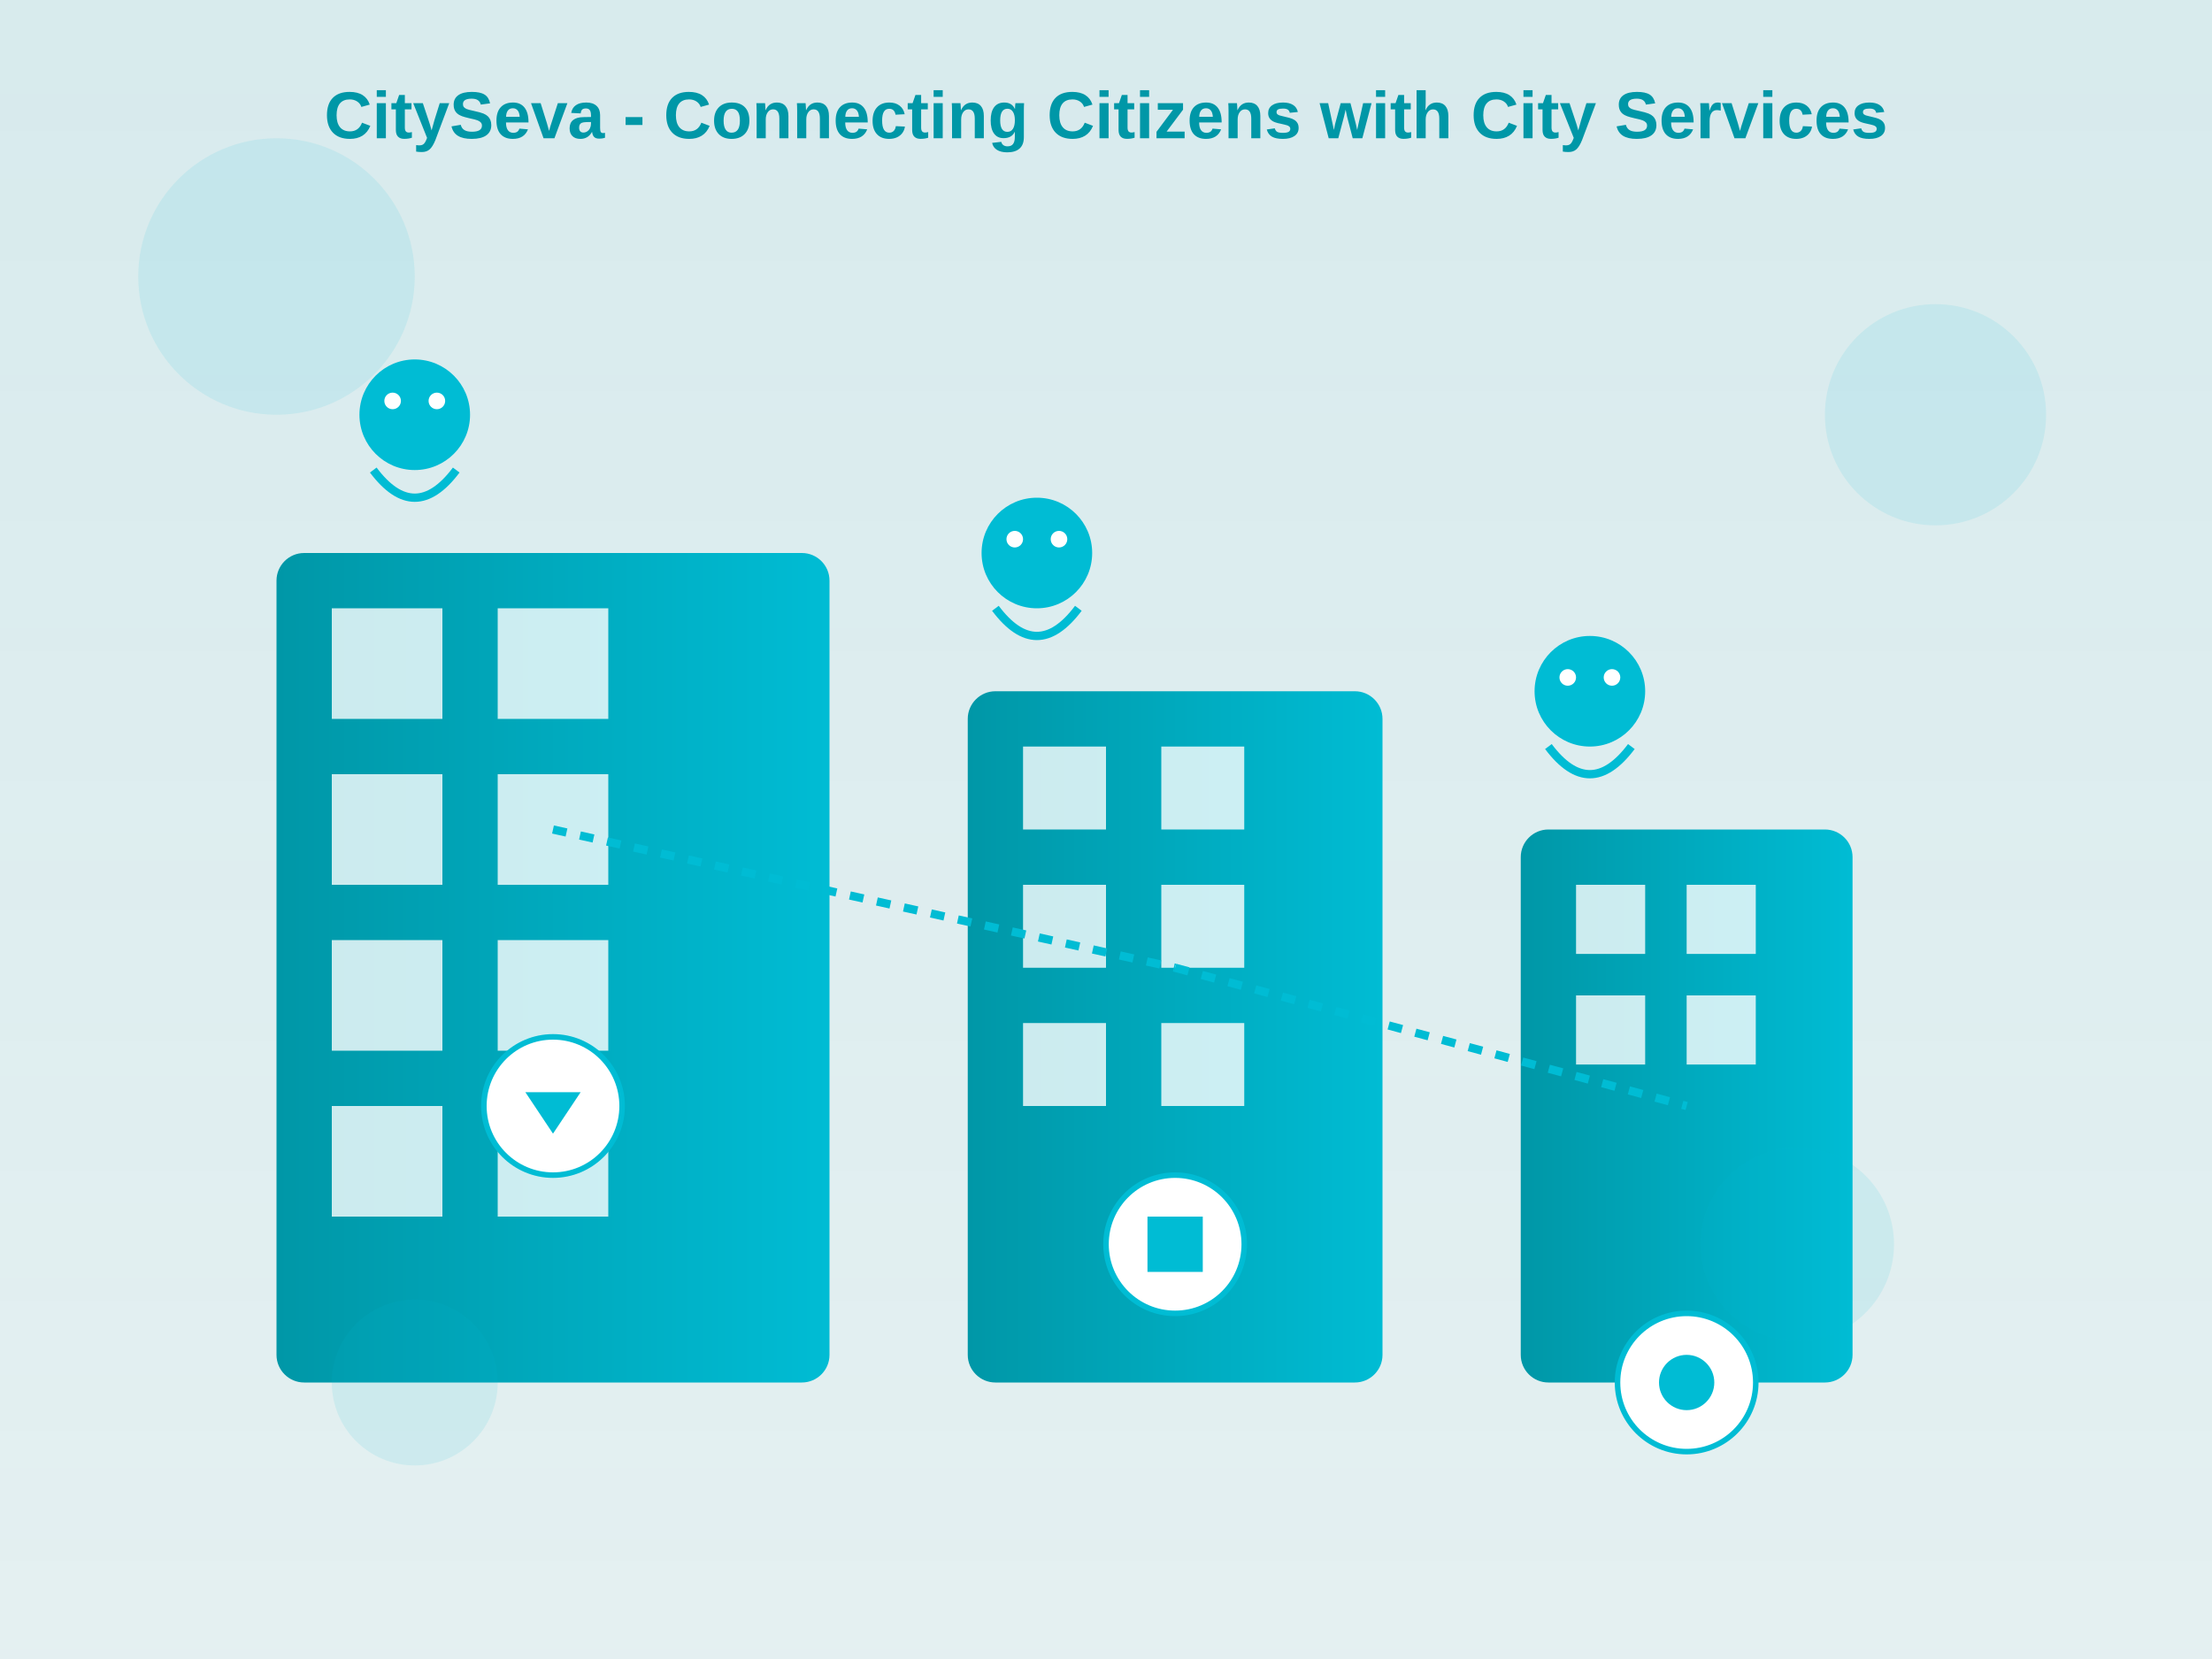
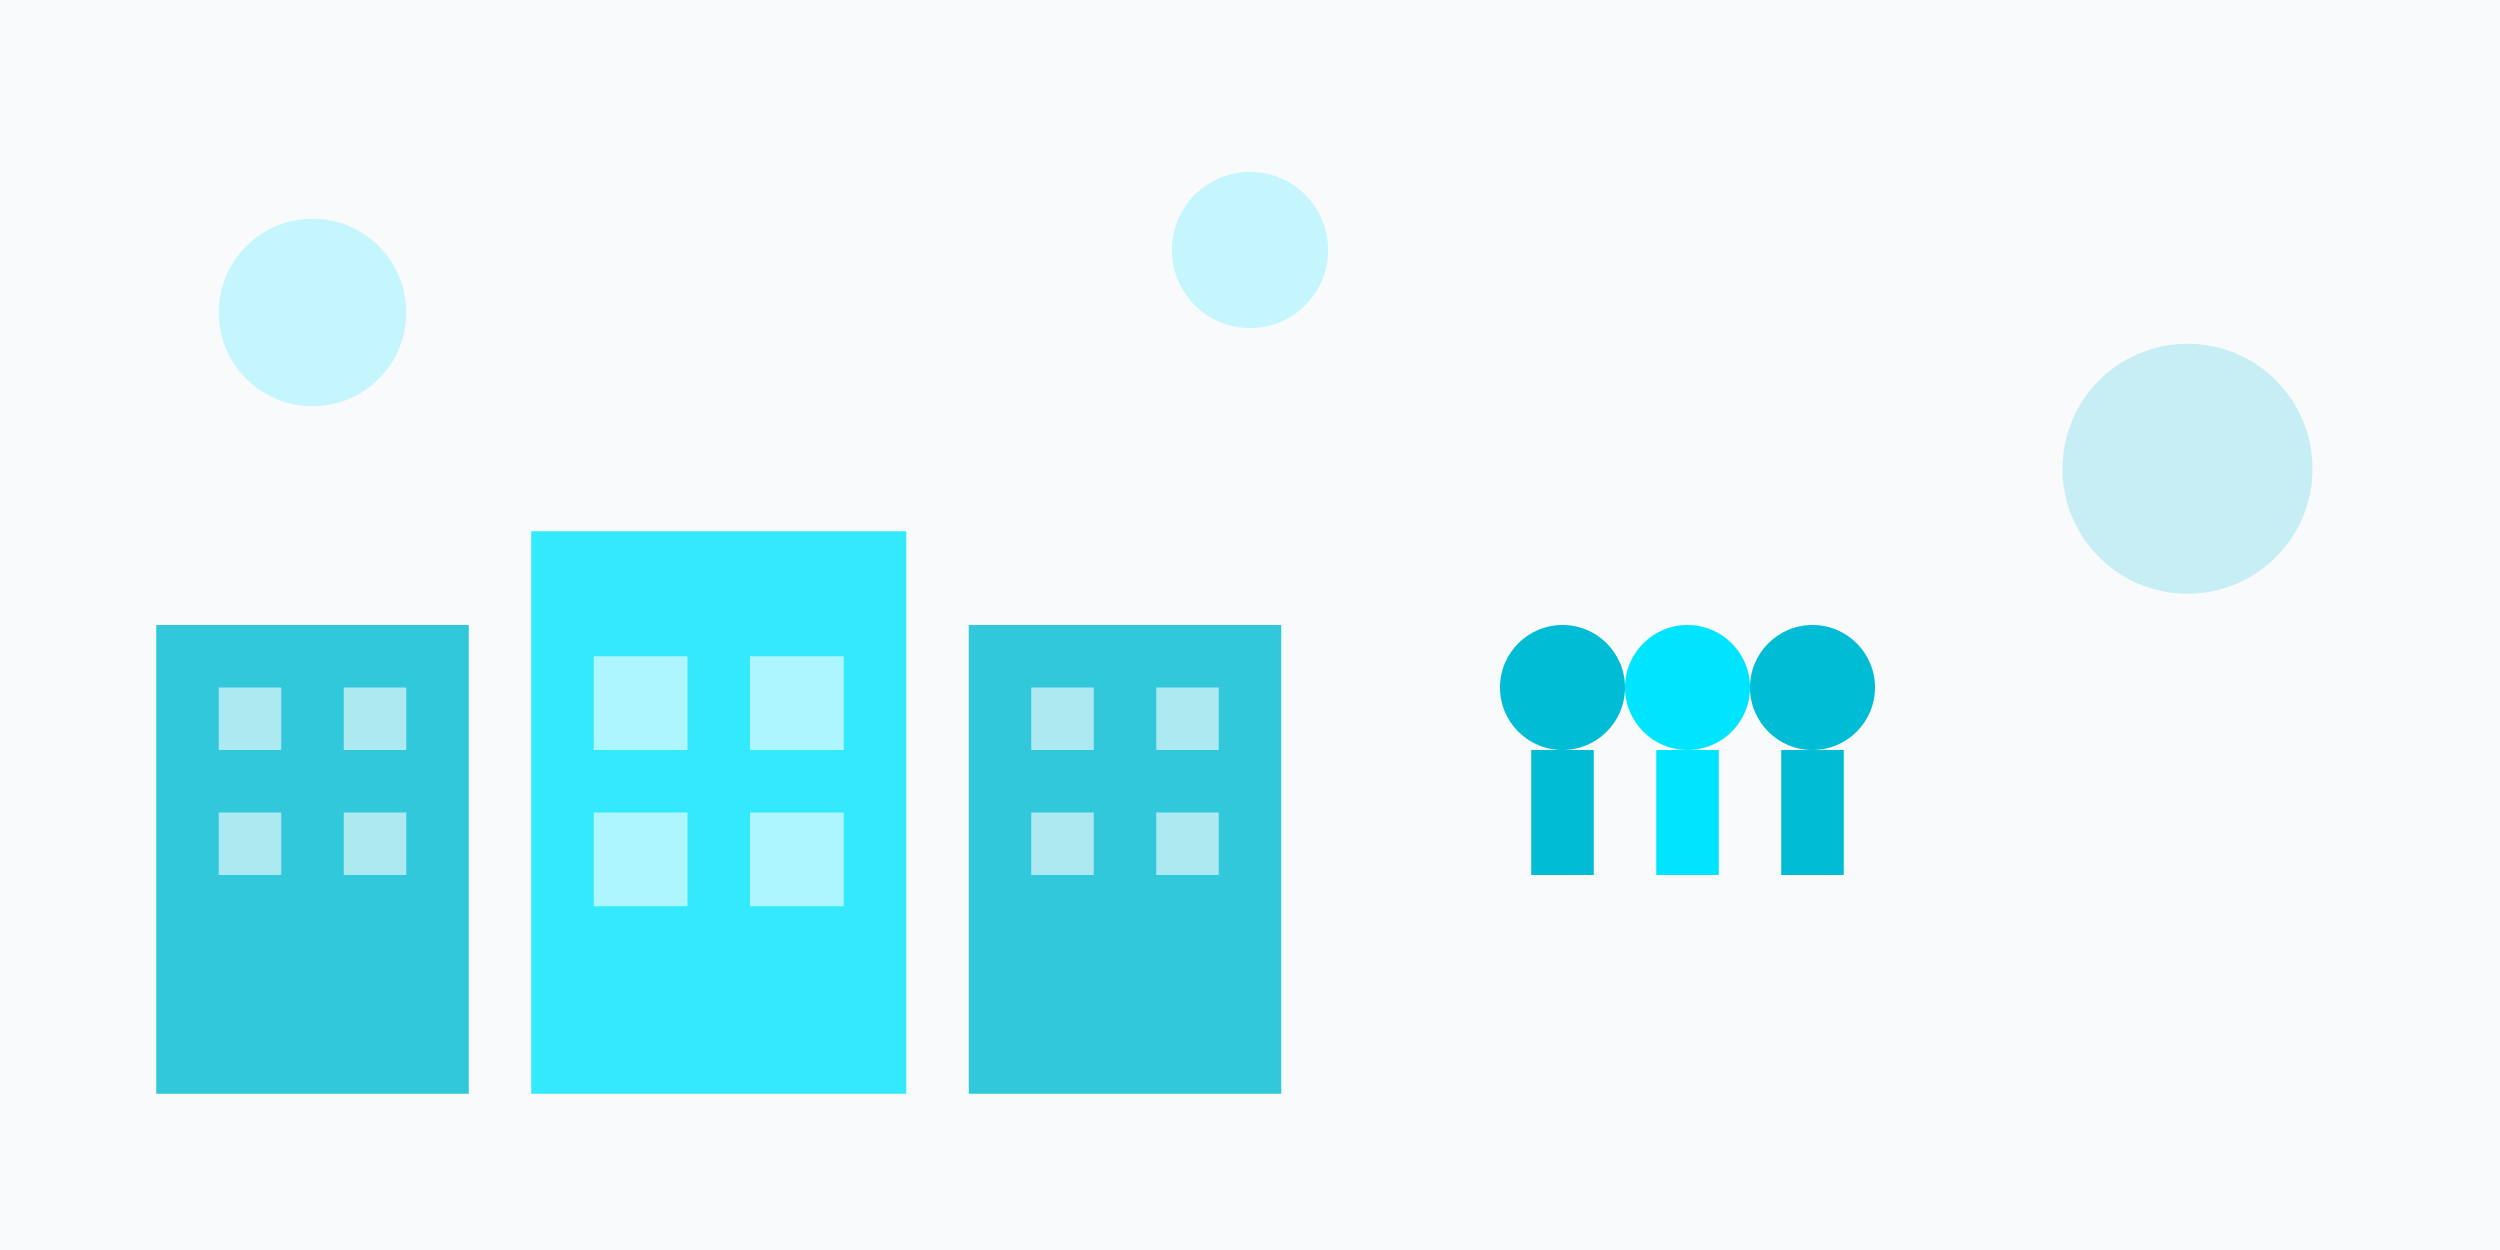
- <svg xmlns="http://www.w3.org/2000/svg" width="800" height="600" viewBox="0 0 800 600">
-   <defs>
-     <linearGradient id="skyGradient" x1="0%" y1="0%" x2="0%" y2="100%">
-       <stop offset="0%" style="stop-color:#00bcd4;stop-opacity:0.1" />
-       <stop offset="100%" style="stop-color:#00e5ff;stop-opacity:0.05" />
-     </linearGradient>
-     <linearGradient id="buildingGradient" x1="0%" y1="0%" x2="100%" y2="0%">
-       <stop offset="0%" style="stop-color:#0097a7" />
-       <stop offset="100%" style="stop-color:#00bcd4" />
-     </linearGradient>
-   </defs>
-   <rect width="800" height="600" fill="url(#skyGradient)" />
-   <g transform="translate(0, 200)">
-     <rect x="100" y="0" width="200" height="300" fill="url(#buildingGradient)" rx="10" />
-     <rect x="120" y="20" width="40" height="40" fill="#ffffff" opacity="0.8" />
-     <rect x="180" y="20" width="40" height="40" fill="#ffffff" opacity="0.8" />
-     <rect x="120" y="80" width="40" height="40" fill="#ffffff" opacity="0.8" />
-     <rect x="180" y="80" width="40" height="40" fill="#ffffff" opacity="0.8" />
-     <rect x="120" y="140" width="40" height="40" fill="#ffffff" opacity="0.8" />
-     <rect x="180" y="140" width="40" height="40" fill="#ffffff" opacity="0.8" />
-     <rect x="120" y="200" width="40" height="40" fill="#ffffff" opacity="0.8" />
-     <rect x="180" y="200" width="40" height="40" fill="#ffffff" opacity="0.8" />
-     <rect x="350" y="50" width="150" height="250" fill="url(#buildingGradient)" rx="10" />
-     <rect x="370" y="70" width="30" height="30" fill="#ffffff" opacity="0.8" />
-     <rect x="420" y="70" width="30" height="30" fill="#ffffff" opacity="0.8" />
-     <rect x="370" y="120" width="30" height="30" fill="#ffffff" opacity="0.8" />
-     <rect x="420" y="120" width="30" height="30" fill="#ffffff" opacity="0.8" />
-     <rect x="370" y="170" width="30" height="30" fill="#ffffff" opacity="0.8" />
-     <rect x="420" y="170" width="30" height="30" fill="#ffffff" opacity="0.8" />
-     <rect x="550" y="100" width="120" height="200" fill="url(#buildingGradient)" rx="10" />
-     <rect x="570" y="120" width="25" height="25" fill="#ffffff" opacity="0.8" />
-     <rect x="610" y="120" width="25" height="25" fill="#ffffff" opacity="0.8" />
-     <rect x="570" y="160" width="25" height="25" fill="#ffffff" opacity="0.8" />
-     <rect x="610" y="160" width="25" height="25" fill="#ffffff" opacity="0.8" />
+ <svg xmlns="http://www.w3.org/2000/svg" width="800" height="400" viewBox="0 0 800 400">
+   <rect width="800" height="400" fill="#f8fafc" />
+   <g transform="translate(50, 200)">
+     <rect x="0" y="0" width="100" height="150" fill="#00bcd4" opacity="0.8" />
+     <rect x="20" y="20" width="20" height="20" fill="white" opacity="0.6" />
+     <rect x="60" y="20" width="20" height="20" fill="white" opacity="0.6" />
+     <rect x="20" y="60" width="20" height="20" fill="white" opacity="0.6" />
+     <rect x="60" y="60" width="20" height="20" fill="white" opacity="0.6" />
+     <rect x="120" y="-30" width="120" height="180" fill="#00e5ff" opacity="0.8" />
+     <rect x="140" y="10" width="30" height="30" fill="white" opacity="0.6" />
+     <rect x="190" y="10" width="30" height="30" fill="white" opacity="0.6" />
+     <rect x="140" y="60" width="30" height="30" fill="white" opacity="0.6" />
+     <rect x="190" y="60" width="30" height="30" fill="white" opacity="0.6" />
+     <rect x="260" y="0" width="100" height="150" fill="#00bcd4" opacity="0.8" />
+     <rect x="280" y="20" width="20" height="20" fill="white" opacity="0.6" />
+     <rect x="320" y="20" width="20" height="20" fill="white" opacity="0.6" />
+     <rect x="280" y="60" width="20" height="20" fill="white" opacity="0.6" />
+     <rect x="320" y="60" width="20" height="20" fill="white" opacity="0.6" />
  </g>
-   <g stroke="#00bcd4" stroke-width="3" stroke-dasharray="5,5">
-     <line x1="200" y1="300" x2="425" y2="350" />
-     <line x1="425" y1="350" x2="610" y2="400" />
+   <g transform="translate(500, 250)">
+     <circle cx="0" cy="-30" r="20" fill="#00bcd4" />
+     <rect x="-10" y="-10" width="20" height="40" fill="#00bcd4" />
+     <circle cx="40" cy="-30" r="20" fill="#00e5ff" />
+     <rect x="30" y="-10" width="20" height="40" fill="#00e5ff" />
+     <circle cx="80" cy="-30" r="20" fill="#00bcd4" />
+     <rect x="70" y="-10" width="20" height="40" fill="#00bcd4" />
  </g>
-   <g transform="translate(150, 150)">
-     <circle cx="0" cy="0" r="20" fill="#00bcd4" />
-     <path d="M-15,20 Q0,40 15,20" stroke="#00bcd4" stroke-width="3" fill="none" />
-     <circle cx="-8" cy="-5" r="3" fill="#ffffff" />
-     <circle cx="8" cy="-5" r="3" fill="#ffffff" />
-   </g>
-   <g transform="translate(375, 200)">
-     <circle cx="0" cy="0" r="20" fill="#00bcd4" />
-     <path d="M-15,20 Q0,40 15,20" stroke="#00bcd4" stroke-width="3" fill="none" />
-     <circle cx="-8" cy="-5" r="3" fill="#ffffff" />
-     <circle cx="8" cy="-5" r="3" fill="#ffffff" />
-   </g>
-   <g transform="translate(575, 250)">
-     <circle cx="0" cy="0" r="20" fill="#00bcd4" />
-     <path d="M-15,20 Q0,40 15,20" stroke="#00bcd4" stroke-width="3" fill="none" />
-     <circle cx="-8" cy="-5" r="3" fill="#ffffff" />
-     <circle cx="8" cy="-5" r="3" fill="#ffffff" />
-   </g>
-   <g transform="translate(200, 400)">
-     <circle cx="0" cy="0" r="25" fill="#ffffff" stroke="#00bcd4" stroke-width="2" />
-     <path d="M-10,-5 L10,-5 L0,10 Z" fill="#00bcd4" />
-   </g>
-   <g transform="translate(425, 450)">
-     <circle cx="0" cy="0" r="25" fill="#ffffff" stroke="#00bcd4" stroke-width="2" />
-     <rect x="-10" y="-10" width="20" height="20" fill="#00bcd4" />
-   </g>
-   <g transform="translate(610, 500)">
-     <circle cx="0" cy="0" r="25" fill="#ffffff" stroke="#00bcd4" stroke-width="2" />
-     <circle cx="0" cy="0" r="10" fill="#00bcd4" />
-   </g>
-   <g fill="#00bcd4" opacity="0.1">
-     <circle cx="100" cy="100" r="50" />
-     <circle cx="700" cy="150" r="40" />
-     <circle cx="150" cy="500" r="30" />
-     <circle cx="650" cy="450" r="35" />
-   </g>
-   <text x="400" y="50" font-family="Arial" font-size="24" fill="#0097a7" text-anchor="middle" font-weight="bold">
-         CitySeva - Connecting Citizens with City Services
-     </text>
+   <circle cx="100" cy="100" r="30" fill="#00e5ff" opacity="0.2" />
+   <circle cx="700" cy="150" r="40" fill="#00bcd4" opacity="0.2" />
+   <circle cx="400" cy="80" r="25" fill="#00e5ff" opacity="0.2" />
</svg>
